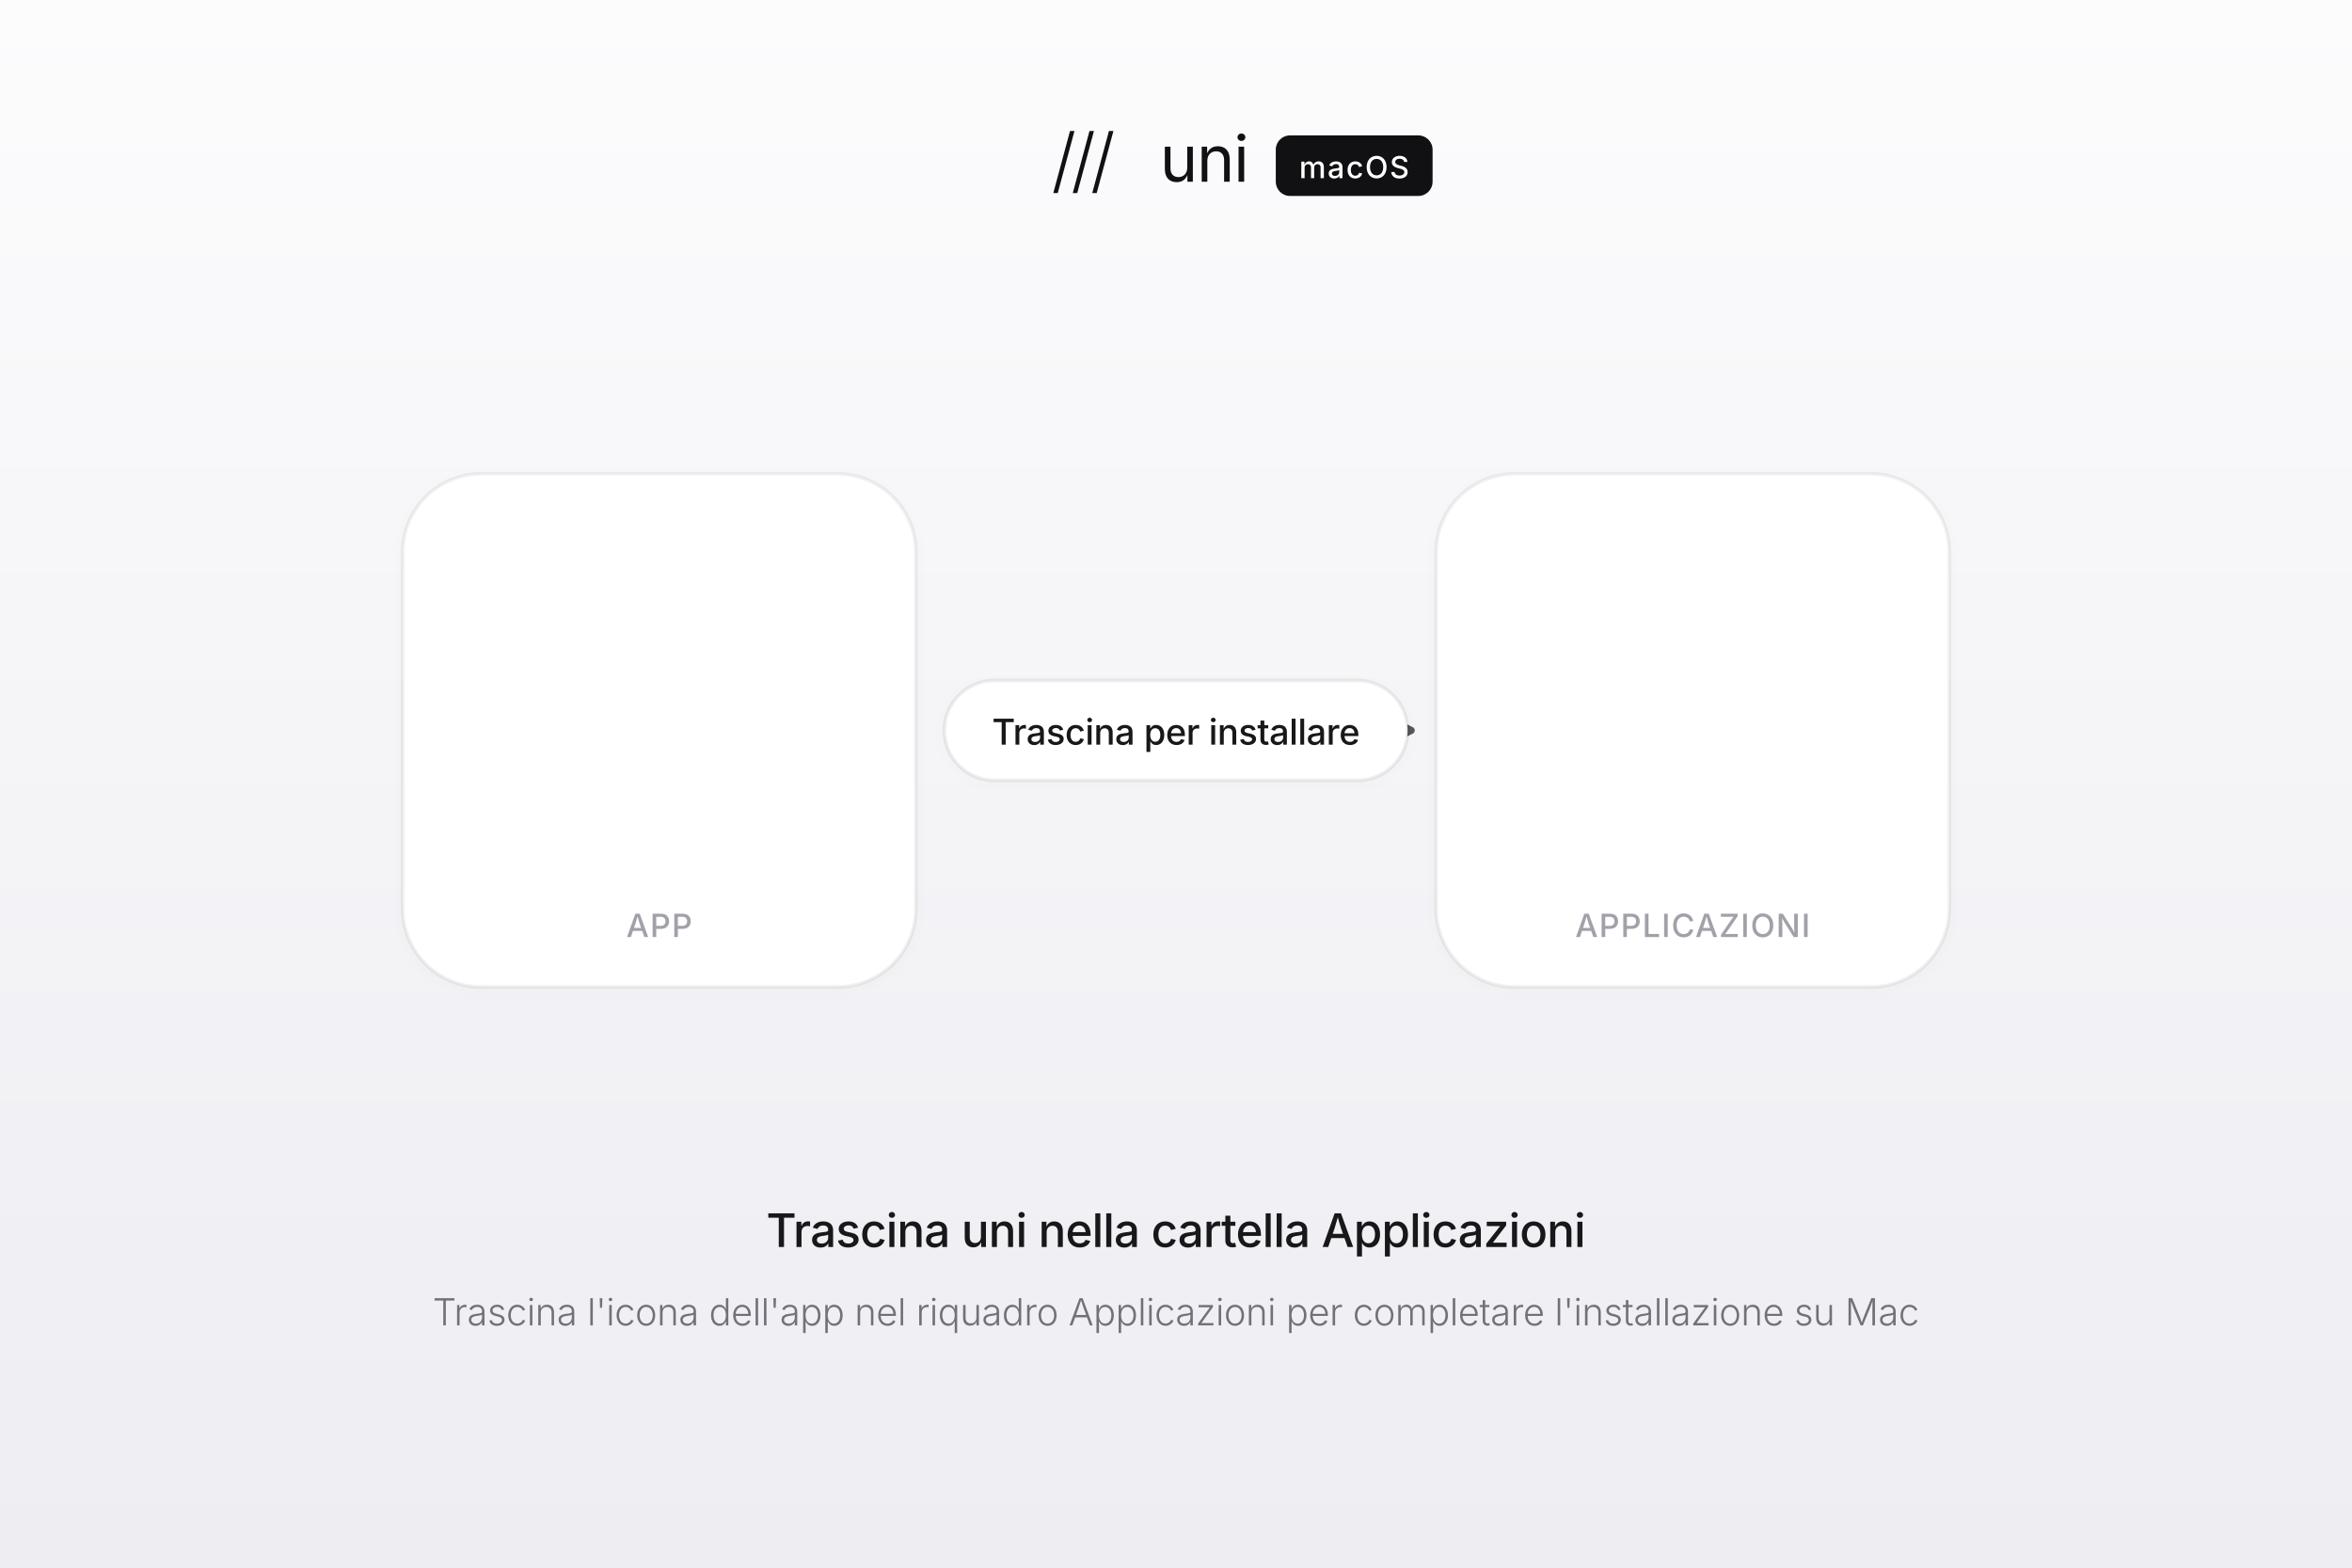
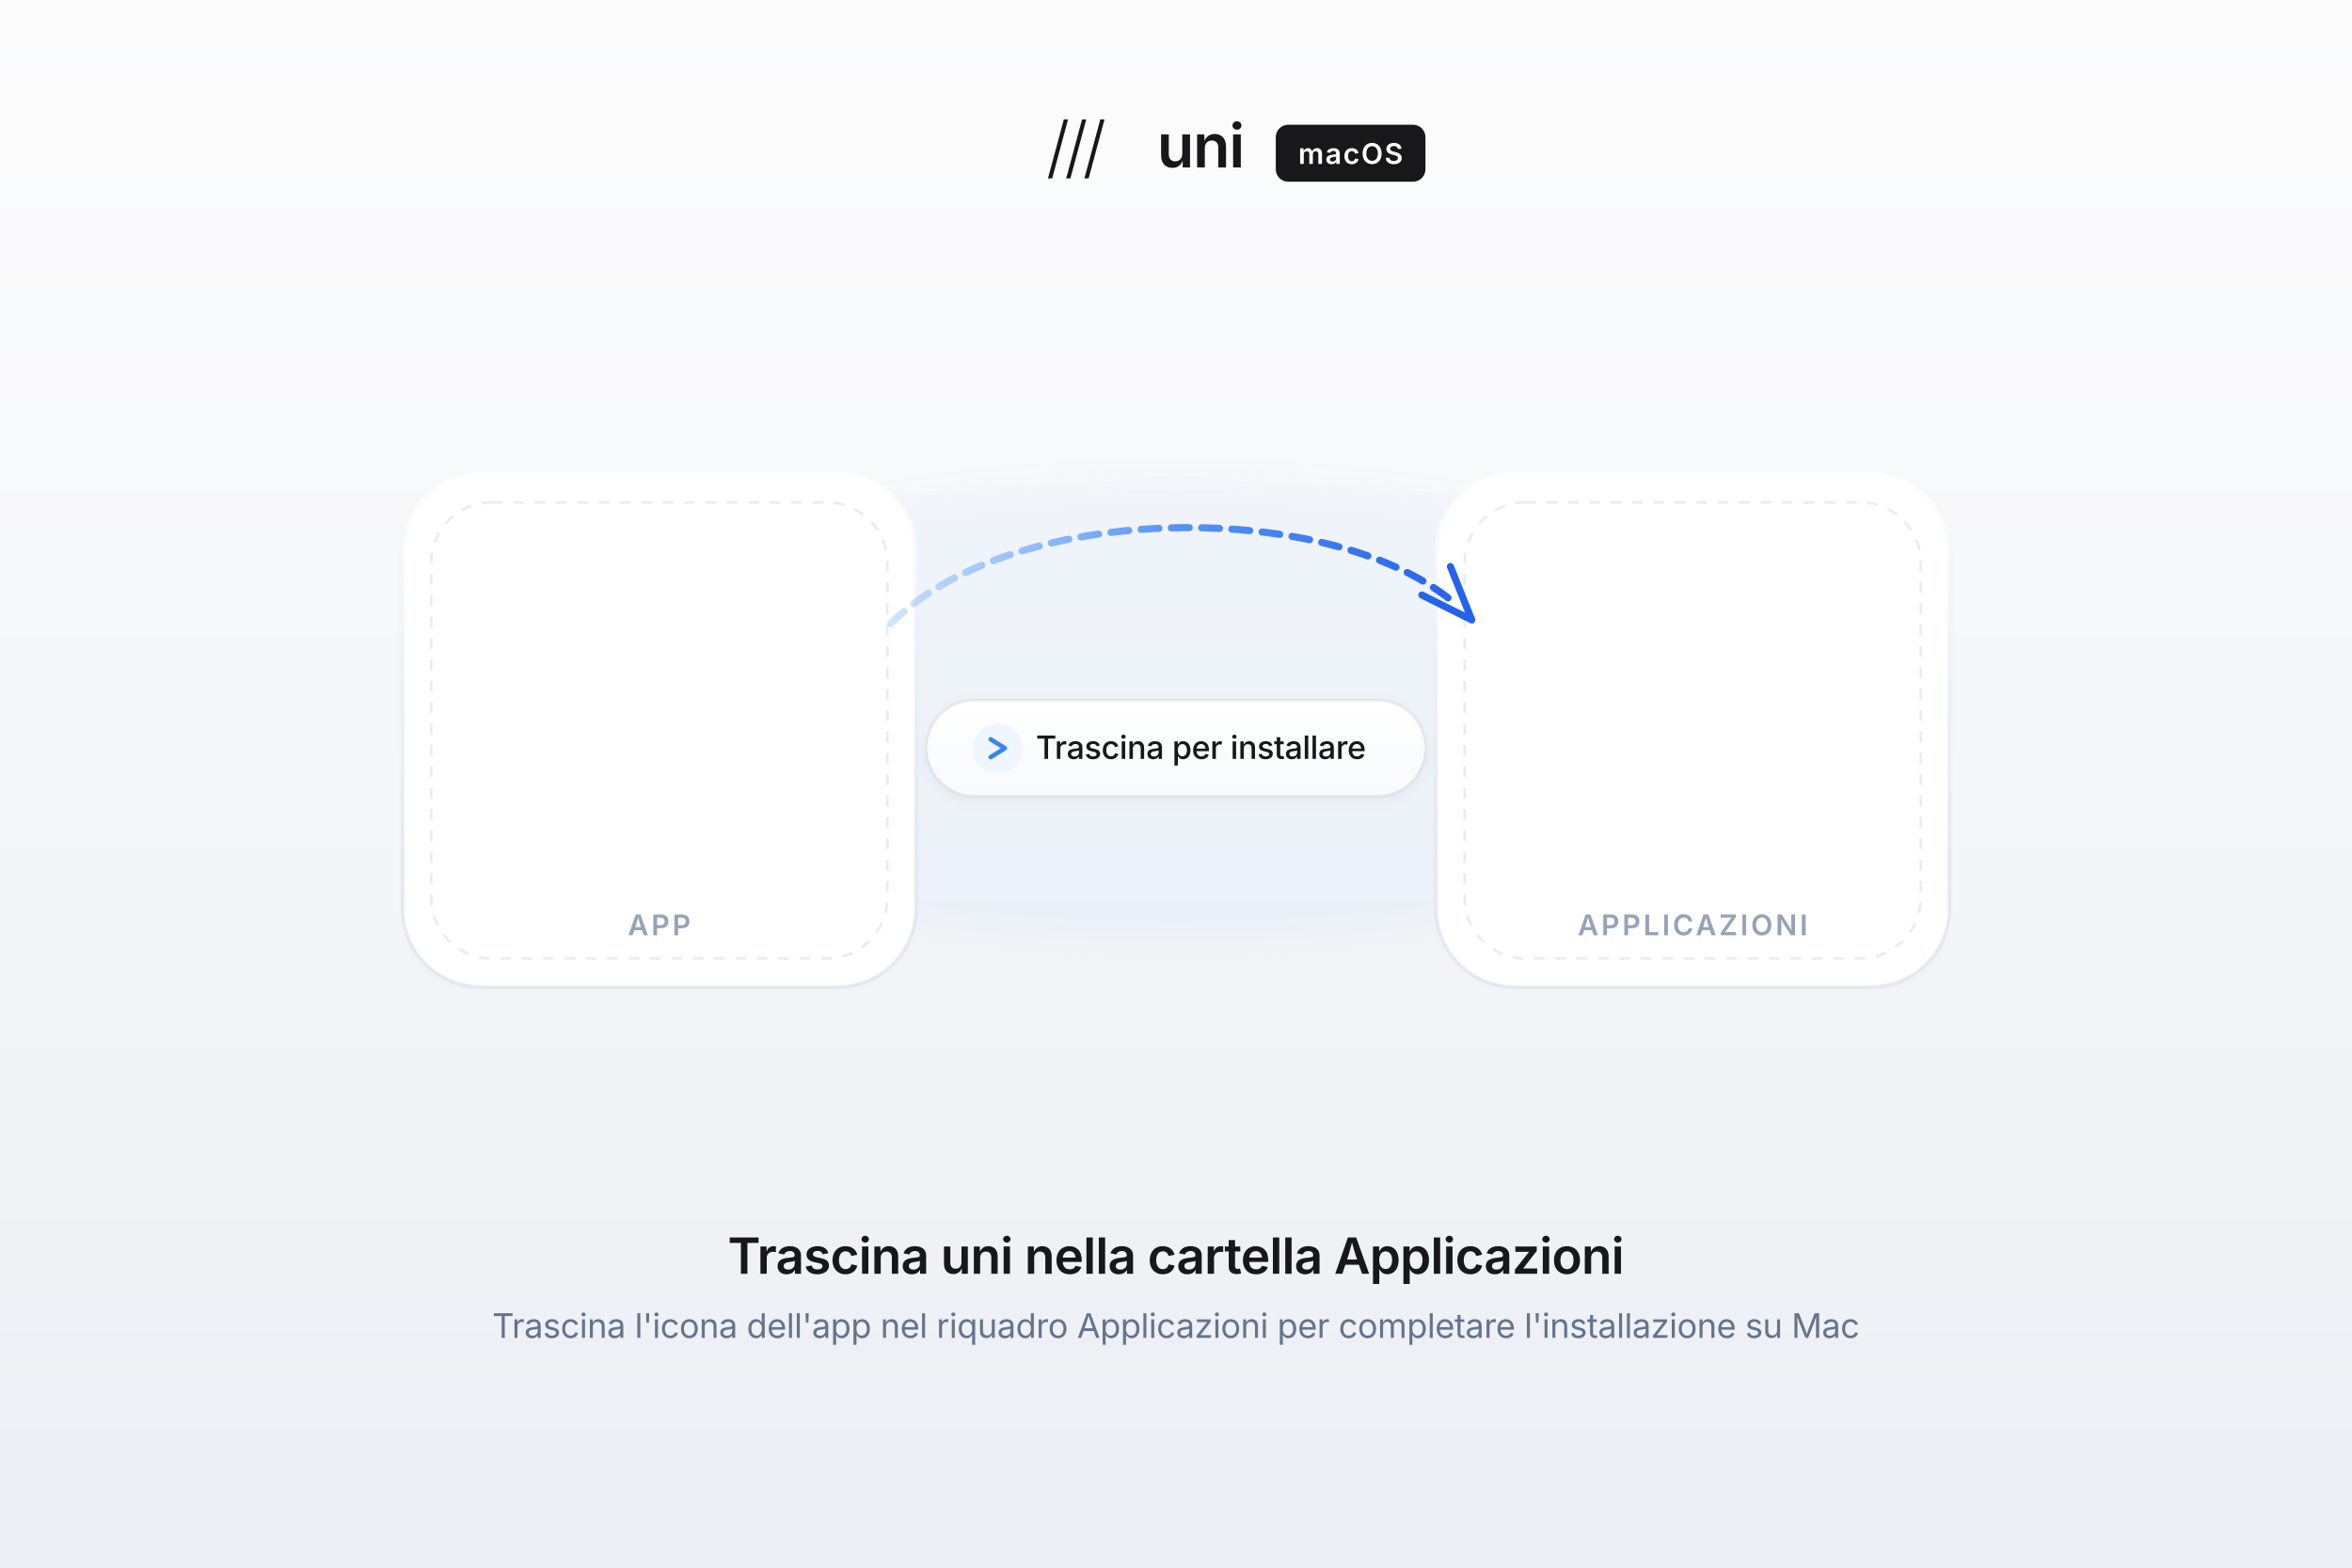
- <svg xmlns="http://www.w3.org/2000/svg" width="660" height="440" viewBox="0 0 660 440">
+ <svg xmlns="http://www.w3.org/2000/svg" width="1320" height="880" viewBox="0 0 1320 880">
  <defs>
    <linearGradient id="bgGrad" x1="0" y1="0" x2="0" y2="1">
      <stop offset="0%" stop-color="#FCFCFD" />
-       <stop offset="100%" stop-color="#EDEDF2" />
+       <stop offset="45%" stop-color="#F6F7F9" />
+       <stop offset="100%" stop-color="#EBEEF3" />
    </linearGradient>
-     <linearGradient id="arrowGrad" x1="0" y1="0" x2="1" y2="0">
-       <stop offset="0%" stop-color="rgba(0,0,0,0.15)" />
-       <stop offset="100%" stop-color="rgba(0,0,0,0.55)" />
+     <linearGradient id="arcGrad" x1="0" y1="0" x2="1" y2="0">
+       <stop offset="0%" stop-color="#60A5FA" stop-opacity="0.3" />
+       <stop offset="50%" stop-color="#3B82F6" stop-opacity="0.85" />
+       <stop offset="100%" stop-color="#2563EB" stop-opacity="1.0" />
    </linearGradient>
-     <filter id="softCardShadow" x="-15%" y="-15%" width="130%" height="135%">
-       <feDropShadow dx="0" dy="6" stdDeviation="10" flood-color="#000000" flood-opacity="0.04" />
+     <linearGradient id="pedestalBorder" x1="0" y1="0" x2="0" y2="1">
+       <stop offset="0%" stop-color="#FFFFFF" stop-opacity="0.95" />
+       <stop offset="100%" stop-color="#CBD5E1" stop-opacity="0.4" />
+     </linearGradient>
+     <linearGradient id="pillGrad" x1="0" y1="0" x2="0" y2="1">
+       <stop offset="0%" stop-color="#FFFFFF" />
+       <stop offset="100%" stop-color="#F8FAFC" />
+     </linearGradient>
+     <filter id="pedestalShadow" x="-20%" y="-20%" width="140%" height="145%">
+       <feDropShadow dx="0" dy="16" stdDeviation="24" flood-color="#0F172A" flood-opacity="0.06" />
+       <feDropShadow dx="0" dy="4" stdDeviation="8" flood-color="#0F172A" flood-opacity="0.04" />
      <feDropShadow dx="0" dy="1" stdDeviation="2" flood-color="#000000" flood-opacity="0.02" />
    </filter>
+     <filter id="pillShadow" x="-30%" y="-30%" width="160%" height="170%">
+       <feDropShadow dx="0" dy="8" stdDeviation="14" flood-color="#0F172A" flood-opacity="0.08" />
+       <feDropShadow dx="0" dy="2" stdDeviation="4" flood-color="#0F172A" flood-opacity="0.04" />
+     </filter>
+     <filter id="iconShadow" x="-40%" y="-40%" width="180%" height="180%">
+       <feDropShadow dx="0" dy="12" stdDeviation="16" flood-color="#000000" flood-opacity="0.18" />
+     </filter>
+     <filter id="softShadow" x="-30%" y="-30%" width="160%" height="160%">
+       <feGaussianBlur stdDeviation="8" />
+     </filter>
  </defs>
-   <rect width="660" height="440" fill="url(#bgGrad)" />
-   <g transform="translate(330, 52)" text-anchor="middle">
-     <text x="-26" y="0" font-family="-apple-system, BlinkMacSystemFont, 'SF Pro Display', 'Helvetica Neue', sans-serif" font-size="20" font-weight="300" fill="#111113" letter-spacing="-1.5">///</text>
-     <text x="8" y="-1" font-family="-apple-system, BlinkMacSystemFont, 'SF Pro Display', 'Helvetica Neue', sans-serif" font-size="18" font-weight="400" fill="#111113" letter-spacing="-0.3">uni</text>
-     <rect x="28" y="-14" width="44" height="17" rx="4" ry="4" fill="#111113" />
-     <text x="50" y="-2" font-family="-apple-system, BlinkMacSystemFont, 'SF Pro Display', 'Helvetica Neue', sans-serif" font-size="8.5" font-weight="500" fill="#FFFFFF" letter-spacing="0.4">macOS</text>
+   <rect width="1320" height="880" fill="url(#bgGrad)" />
+   <ellipse cx="660" cy="400" rx="380" ry="130" fill="#3B82F6" opacity="0.04" filter="url(#softShadow)" />
+   <g transform="translate(660, 96)" text-anchor="middle">
+     <text x="-56" y="0" font-family="-apple-system, BlinkMacSystemFont, 'SF Pro Display', 'Helvetica Neue', sans-serif" font-size="38" font-weight="300" fill="#18181B" letter-spacing="-3">///</text>
+     <text x="14" y="-2" font-family="-apple-system, BlinkMacSystemFont, 'SF Pro Display', 'Helvetica Neue', sans-serif" font-size="34" font-weight="600" fill="#18181B" letter-spacing="-0.6">uni</text>
+     <rect x="56" y="-26" width="84" height="32" rx="7" ry="7" fill="#18181B" />
+     <text x="98" y="-4" font-family="-apple-system, BlinkMacSystemFont, 'SF Pro Text', 'Helvetica Neue', sans-serif" font-size="16" font-weight="600" fill="#FFFFFF" letter-spacing="0.8">macOS</text>
  </g>
-   <rect x="113" y="133" width="144" height="144" rx="22" fill="#FFFFFF" filter="url(#softCardShadow)" />
-   <rect x="113" y="133" width="144" height="144" rx="22" fill="none" stroke="rgba(0,0,0,0.06)" stroke-width="1" />
-   <rect x="403" y="133" width="144" height="144" rx="22" fill="#FFFFFF" filter="url(#softCardShadow)" />
-   <rect x="403" y="133" width="144" height="144" rx="22" fill="none" stroke="rgba(0,0,0,0.06)" stroke-width="1" />
-   <text x="185" y="263" font-family="-apple-system, BlinkMacSystemFont, 'SF Pro Text', 'Helvetica Neue', sans-serif" font-size="9" font-weight="500" fill="#A1A1AA" text-anchor="middle" letter-spacing="0.3">APP</text>
-   <text x="475" y="263" font-family="-apple-system, BlinkMacSystemFont, 'SF Pro Text', 'Helvetica Neue', sans-serif" font-size="9" font-weight="500" fill="#A1A1AA" text-anchor="middle" letter-spacing="0.3">APPLICAZIONI</text>
+   <g>
+     <rect x="226" y="266" width="288" height="288" rx="44" fill="#FFFFFF" filter="url(#pedestalShadow)" />
+     <rect x="226" y="266" width="288" height="288" rx="44" fill="none" stroke="url(#pedestalBorder)" stroke-width="2" />
+     <rect x="242" y="282" width="256" height="256" rx="34" fill="none" stroke="#E2E8F0" stroke-width="1.5" stroke-dasharray="6,6" opacity="0.8" />
+   </g>
+   <g>
+     <rect x="806" y="266" width="288" height="288" rx="44" fill="#FFFFFF" filter="url(#pedestalShadow)" />
+     <rect x="806" y="266" width="288" height="288" rx="44" fill="none" stroke="url(#pedestalBorder)" stroke-width="2" />
+     <rect x="822" y="282" width="256" height="256" rx="34" fill="none" stroke="#E2E8F0" stroke-width="1.5" stroke-dasharray="6,6" opacity="0.8" />
+   </g>
+   <text x="370" y="525" font-family="-apple-system, BlinkMacSystemFont, 'SF Pro Text', 'Helvetica Neue', sans-serif" font-size="16" font-weight="600" fill="#94A3B8" text-anchor="middle" letter-spacing="1.5">APP</text>
+   <text x="950" y="525" font-family="-apple-system, BlinkMacSystemFont, 'SF Pro Text', 'Helvetica Neue', sans-serif" font-size="16" font-weight="600" fill="#94A3B8" text-anchor="middle" letter-spacing="1.5">APPLICAZIONI</text>
  <g id="transfer-gesture">
-     <path d="M 270 205 L 388 205" fill="none" stroke="url(#arrowGrad)" stroke-width="2" stroke-dasharray="5,4" stroke-linecap="round" />
-     <path d="M 382 198 L 396 205 L 382 212" fill="none" stroke="rgba(0,0,0,0.65)" stroke-width="2" stroke-linecap="round" stroke-linejoin="round" />
-     <g transform="translate(330, 205)">
-       <rect x="-65" y="-14" width="130" height="28" rx="14" ry="14" fill="#FFFFFF" filter="url(#softCardShadow)" />
-       <rect x="-65" y="-14" width="130" height="28" rx="14" ry="14" fill="none" stroke="rgba(0,0,0,0.07)" stroke-width="1" />
-       <text x="0" y="4" font-family="-apple-system, BlinkMacSystemFont, 'SF Pro Text', 'Helvetica Neue', sans-serif" font-size="10" font-weight="450" fill="#18181B" text-anchor="middle" letter-spacing="-0.1">
+     <path d="M 500 350 C 570 280, 750 280, 818 340" fill="none" stroke="url(#arcGrad)" stroke-width="4" stroke-dasharray="10,7" stroke-linecap="round" />
+     <path d="M 798 334 L 826 348 L 814 318" fill="none" stroke="#2563EB" stroke-width="4" stroke-linecap="round" stroke-linejoin="round" />
+     <g transform="translate(660, 420)">
+       <rect x="-140" y="-27" width="280" height="54" rx="27" ry="27" fill="url(#pillGrad)" filter="url(#pillShadow)" />
+       <rect x="-140" y="-27" width="280" height="54" rx="27" ry="27" fill="none" stroke="rgba(0,0,0,0.06)" stroke-width="1.5" />
+       <circle cx="-100" cy="0" r="14" fill="#EFF6FF" />
+       <path d="M -104 -5 L -96 0 L -104 5" fill="none" stroke="#3B82F6" stroke-width="2.5" stroke-linecap="round" stroke-linejoin="round" />
+       <text x="14" y="6" font-family="-apple-system, BlinkMacSystemFont, 'SF Pro Text', 'Helvetica Neue', sans-serif" font-size="18" font-weight="500" fill="#18181B" text-anchor="middle" letter-spacing="-0.2">
        Trascina per installare
      </text>
    </g>
  </g>
-   <g transform="translate(330, 350)" text-anchor="middle">
-     <text x="0" y="0" font-family="-apple-system, BlinkMacSystemFont, 'SF Pro Display', 'Helvetica Neue', sans-serif" font-size="13" font-weight="450" fill="#18181B" letter-spacing="-0.2">
+   <g transform="translate(660, 715)" text-anchor="middle">
+     <text x="0" y="0" font-family="-apple-system, BlinkMacSystemFont, 'SF Pro Display', 'Helvetica Neue', sans-serif" font-size="28" font-weight="600" fill="#18181B" letter-spacing="-0.4">
      Trascina uni nella cartella Applicazioni
    </text>
-     <text x="0" y="22" font-family="-apple-system, BlinkMacSystemFont, 'SF Pro Text', 'Helvetica Neue', sans-serif" font-size="10.5" font-weight="300" fill="#71717A" letter-spacing="-0.1">
+     <text x="0" y="36" font-family="-apple-system, BlinkMacSystemFont, 'SF Pro Text', 'Helvetica Neue', sans-serif" font-size="19" font-weight="400" fill="#64748B" letter-spacing="-0.2">
      Trascina l'icona dell'app nel riquadro Applicazioni per completare l'installazione su Mac
    </text>
  </g>
</svg>
